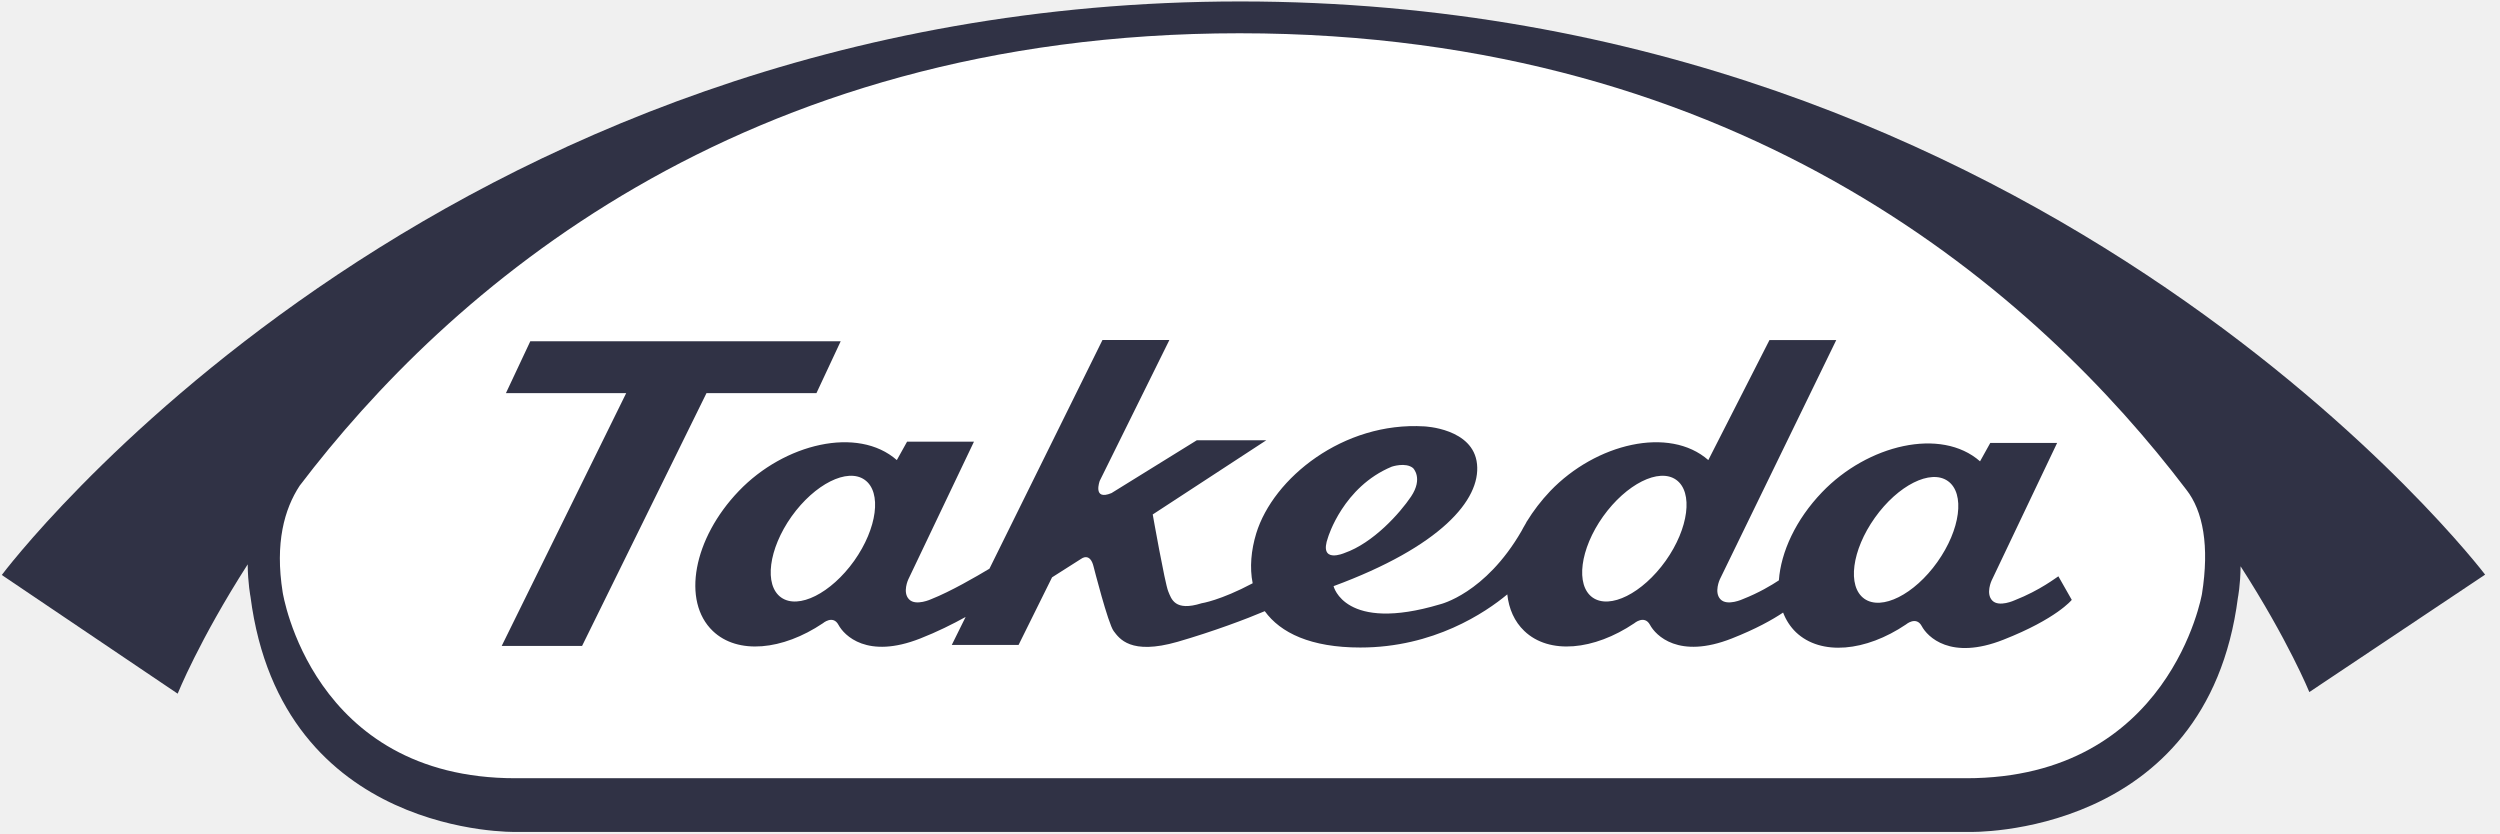
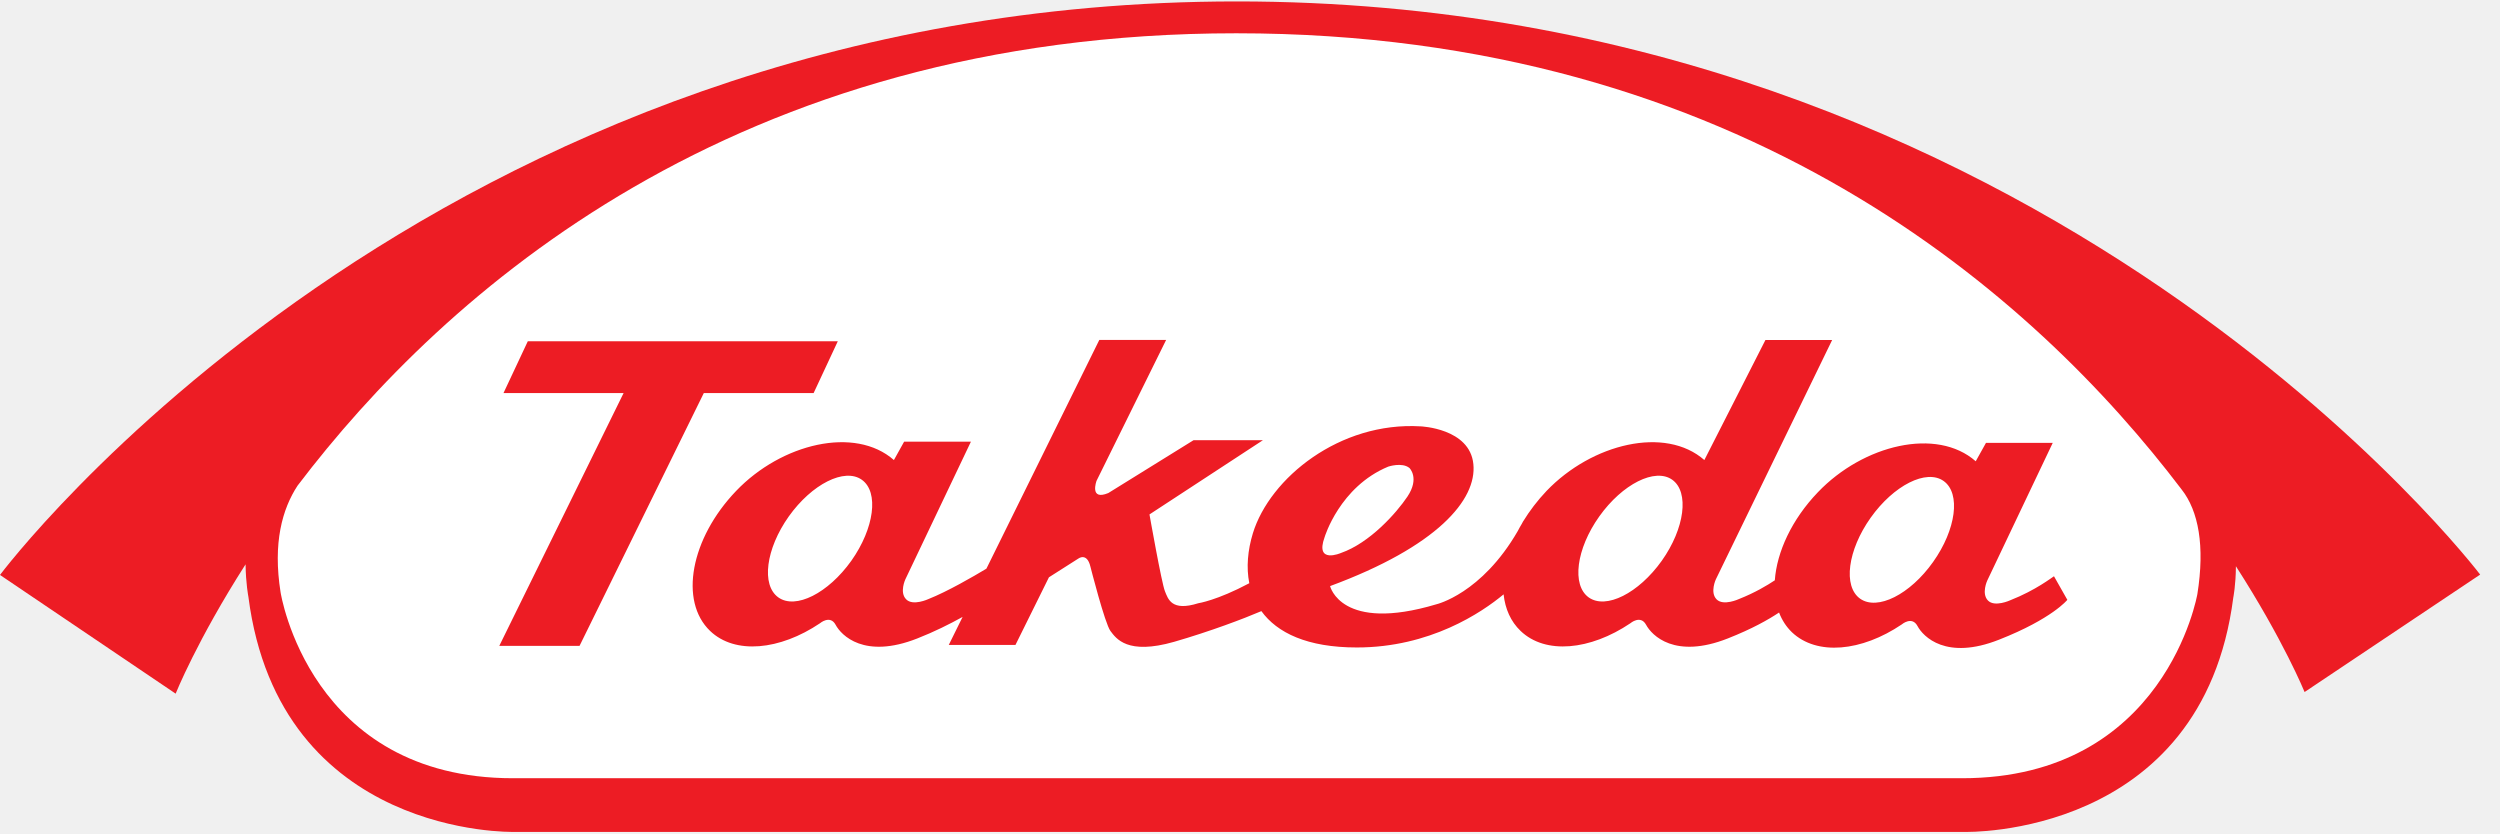
- <svg xmlns="http://www.w3.org/2000/svg" width="120" height="40" viewBox="0 0 120 40" fill="none">
-   <g clip-path="url(#clip0_7500_18472)">
-     <path d="M59.532 0.07C20.683 0.07 0.086 27.599 0.086 27.599L8.528 33.296C8.528 33.296 9.549 30.743 11.889 27.089C11.898 28.005 12.024 28.644 12.024 28.644C13.516 40.211 24.769 39.933 24.769 39.933H94.529C94.529 39.933 105.931 40.246 107.42 28.686C107.42 28.686 107.541 28.09 107.548 27.181C109.84 30.743 110.848 33.219 110.848 33.219L119.286 27.582C119.286 27.582 98.377 0.07 59.532 0.07Z" fill="#303245" />
-     <path d="M105.694 28.51C105.694 28.51 104.173 37.355 94.382 37.355H24.736C14.947 37.355 13.568 28.428 13.568 28.428C13.192 26.059 13.65 24.436 14.383 23.315C21.433 14.046 35.383 1.597 59.5 1.597C83.823 1.597 97.891 14.225 104.937 23.496C105.752 24.529 106.058 26.216 105.694 28.51Z" fill="white" />
-     <path d="M39.19 18.869L40.353 16.381H25.454L24.285 18.869H30.058L24.082 31.004H27.94L33.912 18.869H39.19Z" fill="#303245" />
-     <path d="M92.992 26.979C91.885 28.536 90.316 29.326 89.485 28.738C88.657 28.148 88.885 26.409 89.993 24.852C91.1 23.294 92.672 22.502 93.499 23.091C94.331 23.683 94.1 25.421 92.992 26.979ZM79.953 26.919C78.839 28.48 77.27 29.266 76.441 28.678C75.617 28.09 75.838 26.351 76.948 24.79C78.061 23.233 79.633 22.444 80.457 23.031C81.281 23.619 81.06 25.361 79.953 26.919ZM63.748 25.786C63.748 25.786 64.47 23.368 66.805 22.4C66.805 22.4 67.469 22.175 67.825 22.466C67.825 22.466 68.325 22.946 67.731 23.835C67.198 24.628 65.919 26.063 64.531 26.546C64.531 26.546 63.273 27.095 63.748 25.786ZM41.001 26.919C39.887 28.48 38.322 29.266 37.494 28.678C36.666 28.09 36.888 26.351 37.995 24.79C39.106 23.233 40.678 22.444 41.505 23.031C42.337 23.619 42.106 25.361 41.001 26.919ZM96.704 28.813C96.704 28.813 95.952 29.163 95.629 28.826C95.306 28.492 95.595 27.871 95.595 27.871L98.742 21.261H95.533L95.042 22.144C93.167 20.496 89.641 21.348 87.458 23.627C86.196 24.941 85.482 26.5 85.386 27.857C85.028 28.093 84.431 28.453 83.663 28.755C83.663 28.755 82.91 29.108 82.584 28.768C82.261 28.434 82.552 27.809 82.552 27.809L88.14 16.324H84.934L81.999 22.084C80.124 20.44 76.602 21.288 74.414 23.568C73.971 24.035 73.599 24.524 73.29 25.028L73.293 25.017C73.273 25.058 73.251 25.102 73.229 25.139C73.158 25.259 73.09 25.374 73.032 25.49C71.288 28.508 69.119 29.008 69.119 29.008C64.534 30.377 64.011 28.135 64.011 28.135C69.145 26.239 71.075 23.994 70.897 22.276C70.724 20.556 68.361 20.466 68.361 20.466C64.478 20.234 61.116 22.946 60.3 25.6C60.054 26.409 59.977 27.24 60.128 27.997C58.573 28.824 57.678 28.956 57.678 28.956C56.386 29.364 56.226 28.752 56.073 28.379C55.915 27.997 55.331 24.694 55.331 24.694L60.783 21.132H57.448L53.352 23.668C52.429 24.051 52.787 23.081 52.787 23.081L56.131 16.319H52.919L47.493 27.298C46.87 27.672 45.62 28.396 44.71 28.755C44.71 28.755 43.958 29.108 43.635 28.768C43.306 28.434 43.599 27.809 43.599 27.809L46.75 21.201H43.539L43.048 22.084C41.175 20.44 37.647 21.288 35.464 23.568C33.276 25.849 32.718 28.857 34.215 30.288C35.41 31.431 37.562 31.217 39.494 29.919C39.494 29.919 39.98 29.501 40.245 29.99C40.518 30.5 41.623 31.652 44.171 30.648C44.989 30.328 45.721 29.96 46.35 29.614L45.685 30.958H48.891L50.499 27.712L51.897 26.823C51.897 26.823 52.325 26.486 52.494 27.205C52.494 27.205 53.188 29.938 53.456 30.291C53.727 30.648 54.263 31.455 56.519 30.808C58.247 30.309 59.857 29.699 60.709 29.336C61.464 30.377 62.912 31.081 65.297 31.081C68.813 31.081 71.301 29.403 72.35 28.53C72.425 29.226 72.693 29.836 73.168 30.288C74.362 31.431 76.512 31.217 78.442 29.919C78.442 29.919 78.93 29.501 79.198 29.99C79.472 30.5 80.573 31.652 83.124 30.648C84.294 30.187 85.076 29.746 85.589 29.403C85.728 29.765 85.931 30.081 86.207 30.349C87.407 31.488 89.555 31.277 91.484 29.976C91.484 29.976 91.974 29.556 92.242 30.05C92.512 30.56 93.621 31.713 96.165 30.706C98.716 29.704 99.445 28.794 99.445 28.794L98.802 27.662C98.712 27.712 97.928 28.333 96.704 28.813Z" fill="#303245" />
+ <svg xmlns="http://www.w3.org/2000/svg" width="96" height="32" viewBox="0 0 96 32" fill="none">
+   <g clip-path="url(#clip0_2141_2166)">
+     <path d="M47.496 0.055C16.456 0.055 0 22.078 0 22.078L6.745 26.636C6.745 26.636 7.561 24.593 9.43 21.67C9.438 22.403 9.538 22.914 9.538 22.914C10.73 32.168 19.721 31.945 19.721 31.945H75.458C75.458 31.945 84.568 32.195 85.758 22.948C85.758 22.948 85.855 22.471 85.859 21.743C87.691 24.593 88.496 26.574 88.496 26.574L95.238 22.064C95.238 22.064 78.533 0.055 47.496 0.055Z" fill="#ED1C24" />
+     <path d="M84.38 22.808C84.38 22.808 83.165 29.884 75.342 29.884H19.697C11.875 29.884 10.774 22.743 10.774 22.743C10.473 20.847 10.839 19.549 11.424 18.652C17.057 11.237 28.203 1.278 47.472 1.278C66.905 1.278 78.145 11.38 83.775 18.797C84.426 19.624 84.671 20.973 84.38 22.808Z" fill="white" />
+     <path d="M31.243 15.094L32.172 13.104H20.268L19.334 15.094H23.946L19.172 24.802H22.254L27.026 15.094H31.243Z" fill="#ED1C24" />
+     <path d="M74.23 21.581C73.346 22.828 72.092 23.459 71.428 22.989C70.766 22.517 70.949 21.126 71.834 19.88C72.719 18.634 73.975 18 74.636 18.471C75.3 18.944 75.115 20.335 74.23 21.581ZM63.812 21.534C62.922 22.782 61.669 23.412 61.007 22.941C60.348 22.47 60.524 21.079 61.412 19.831C62.3 18.584 63.557 17.954 64.215 18.423C64.873 18.894 64.697 20.287 63.812 21.534ZM50.865 20.627C50.865 20.627 51.442 18.693 53.307 17.919C53.307 17.919 53.838 17.739 54.123 17.971C54.123 17.971 54.522 18.355 54.047 19.067C53.622 19.701 52.6 20.849 51.491 21.235C51.491 21.235 50.485 21.674 50.865 20.627ZM32.691 21.534C31.801 22.782 30.55 23.412 29.889 22.941C29.227 22.47 29.404 21.079 30.289 19.831C31.177 18.584 32.433 17.954 33.094 18.423C33.758 18.894 33.573 20.287 32.691 21.534ZM77.196 23.049C77.196 23.049 76.596 23.328 76.337 23.059C76.079 22.792 76.31 22.295 76.31 22.295L78.825 17.007H76.261L75.868 17.713C74.37 16.396 71.553 17.076 69.809 18.9C68.8 19.951 68.23 21.199 68.153 22.284C67.868 22.473 67.391 22.761 66.776 23.003C66.776 23.003 66.175 23.284 65.914 23.012C65.656 22.746 65.889 22.246 65.889 22.246L70.354 13.057H67.792L65.447 17.666C63.949 16.35 61.135 17.029 59.387 18.852C59.033 19.226 58.736 19.618 58.489 20.021L58.492 20.012C58.475 20.044 58.458 20.08 58.44 20.11C58.383 20.206 58.329 20.297 58.283 20.391C56.889 22.805 55.156 23.205 55.156 23.205C51.493 24.3 51.075 22.506 51.075 22.506C55.178 20.99 56.719 19.194 56.577 17.819C56.439 16.443 54.551 16.372 54.551 16.372C51.448 16.185 48.762 18.355 48.11 20.479C47.913 21.126 47.852 21.79 47.973 22.396C46.73 23.058 46.015 23.164 46.015 23.164C44.983 23.49 44.855 23 44.733 22.702C44.607 22.396 44.14 19.754 44.14 19.754L48.496 16.904H45.832L42.559 18.933C41.821 19.239 42.107 18.464 42.107 18.464L44.779 13.054H42.213L37.878 21.837C37.38 22.137 36.381 22.715 35.654 23.003C35.654 23.003 35.053 23.284 34.795 23.012C34.532 22.746 34.766 22.246 34.766 22.246L37.284 16.959H34.719L34.326 17.666C32.829 16.35 30.011 17.029 28.267 18.852C26.518 20.678 26.073 23.084 27.268 24.228C28.224 25.143 29.943 24.972 31.486 23.934C31.486 23.934 31.875 23.599 32.087 23.991C32.304 24.398 33.188 25.32 35.223 24.517C35.877 24.261 36.462 23.967 36.964 23.69L36.433 24.765H38.994L40.279 22.168L41.396 21.457C41.396 21.457 41.738 21.187 41.873 21.763C41.873 21.763 42.428 23.949 42.642 24.231C42.859 24.517 43.287 25.162 45.089 24.645C46.47 24.246 47.756 23.758 48.437 23.467C49.04 24.3 50.197 24.863 52.102 24.863C54.912 24.863 56.899 23.521 57.738 22.823C57.798 23.379 58.012 23.867 58.391 24.228C59.345 25.143 61.063 24.972 62.605 23.934C62.605 23.934 62.995 23.599 63.209 23.991C63.428 24.398 64.308 25.32 66.346 24.517C67.281 24.148 67.905 23.795 68.316 23.521C68.427 23.811 68.589 24.064 68.809 24.277C69.768 25.189 71.484 25.02 73.026 23.979C73.026 23.979 73.417 23.643 73.631 24.038C73.847 24.446 74.733 25.369 76.765 24.563C78.803 23.762 79.386 23.034 79.386 23.034L78.873 22.128C78.801 22.168 78.174 22.665 77.196 23.049Z" fill="#ED1C24" />
  </g>
  <defs>
-     <clipPath id="clip0_7500_18472">
-       <rect width="119.2" height="40" fill="white" transform="translate(0.0859375)" />
+     <clipPath id="clip0_2141_2166">
+       <rect width="95.238" height="32" fill="white" />
    </clipPath>
  </defs>
</svg>
